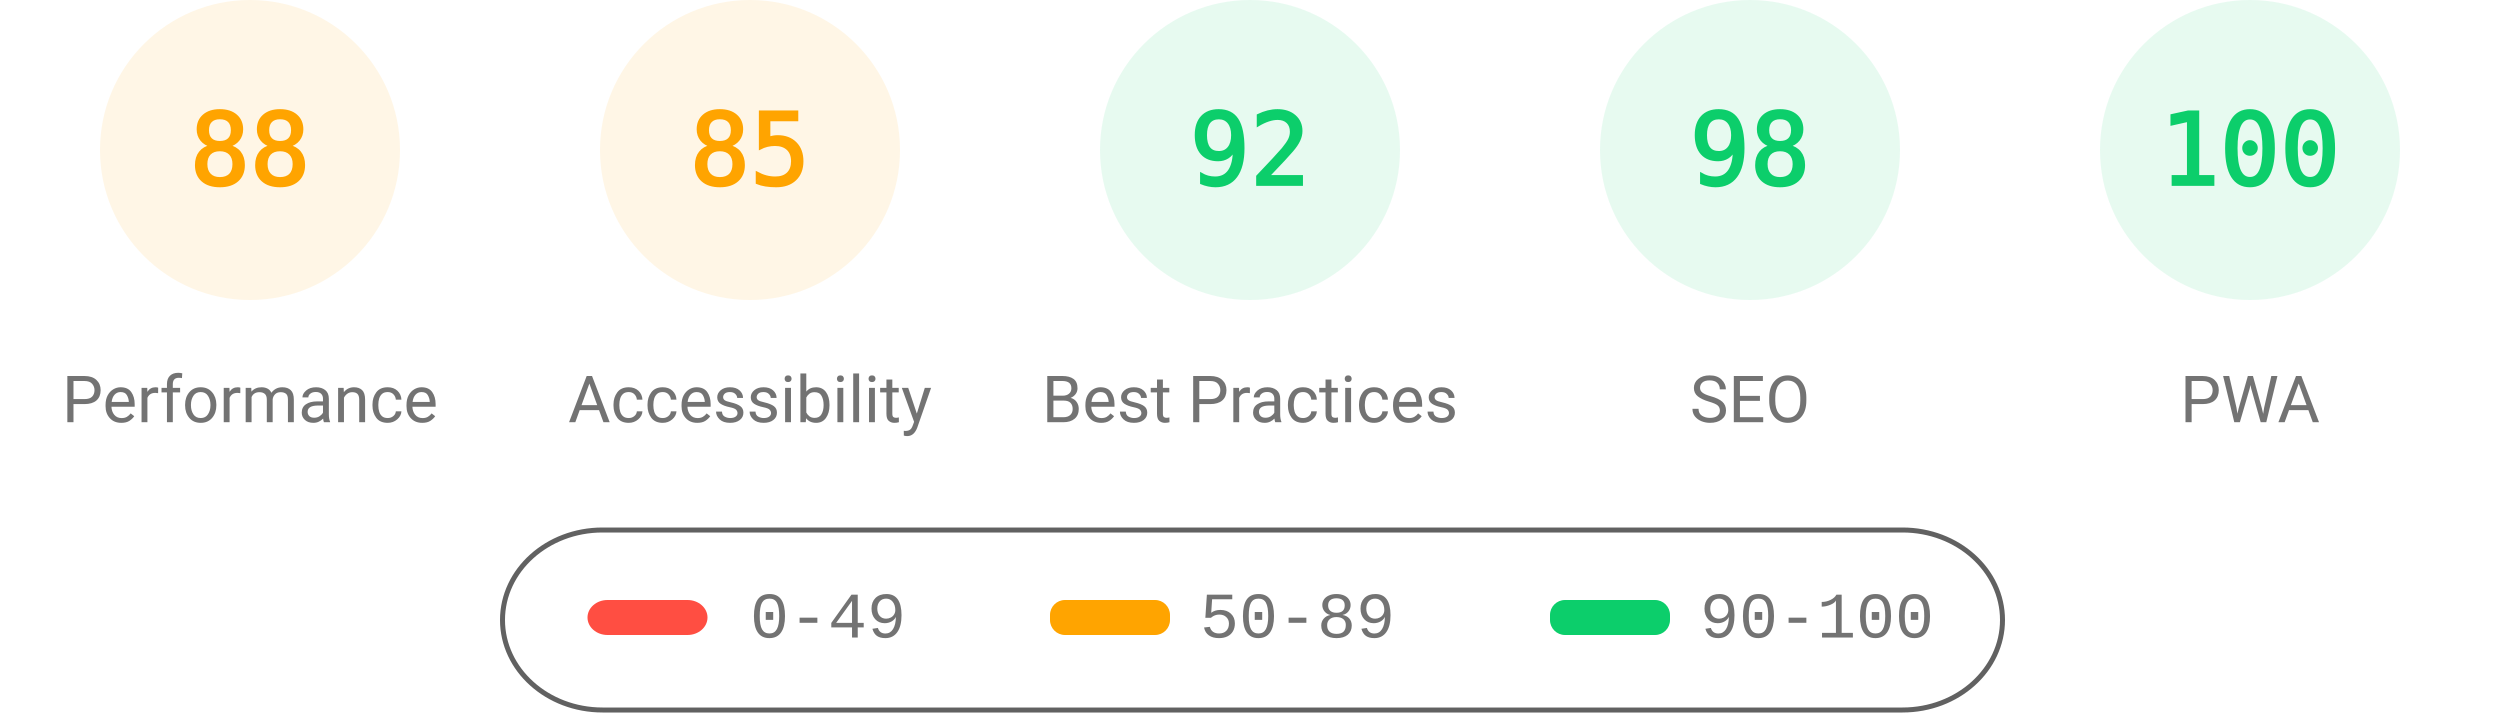
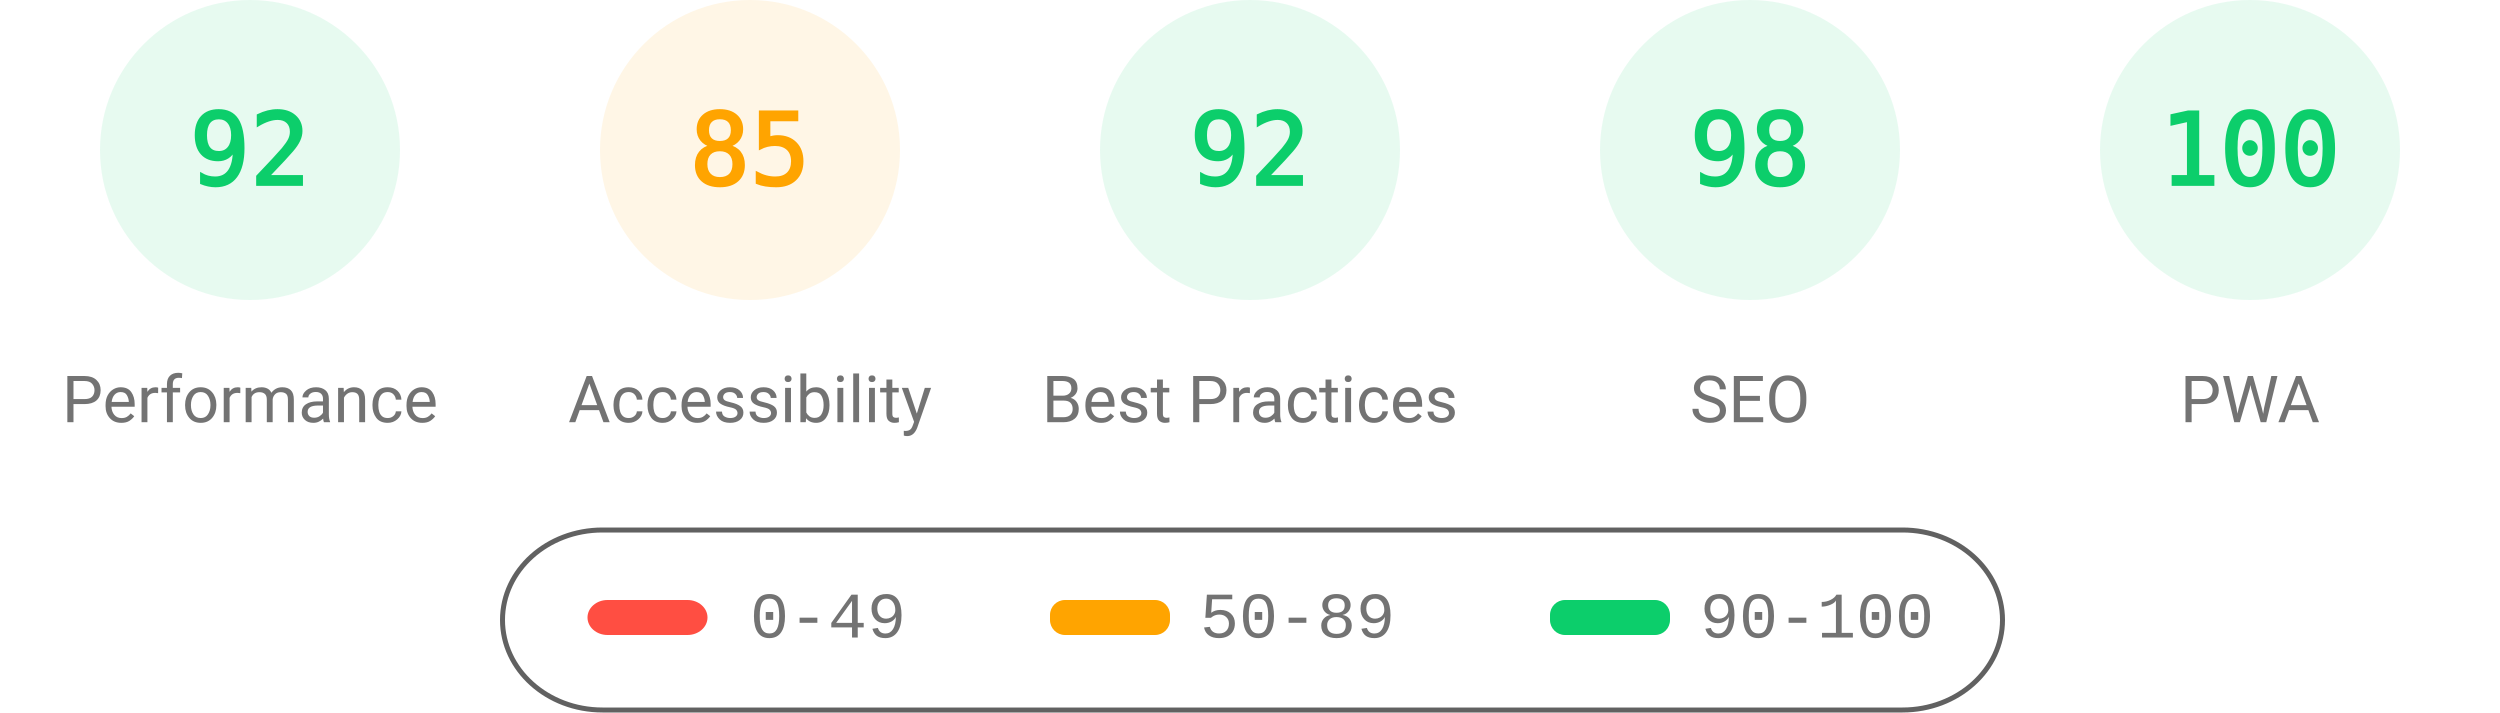
<svg xmlns="http://www.w3.org/2000/svg" class="theme" fill="none" width="1000" height="285">
  <style>
			.gauge-base {
				opacity: 0.1
			}
			.gauge-arc {
				fill: none;
				animation-delay: 250ms;
				stroke-linecap: round;
				transform: rotate(-90deg);
				transform-origin: 100px 60px;
				animation: load-gauge 1s ease forwards
			}
			.guage-text {
				font-size: 40px;
				font-family: monospace;
				text-align: center
			}
			.guage-red {
				color: #ff4e42;
				fill: #ff4e42;
				stroke: #ff4e42
			}
			.guage-orange {
				color: #ffa400;
				fill: #ffa400;
				stroke: #ffa400
			}
			.guage-green {
				color: #0cce6b;
				fill: #0cce6b;
				stroke: #0cce6b
			}
			.theme .guage-undefined {
				color: #5c5c5c;
				fill: #5c5c5c;
				stroke: #5c5c5c
			}
			.guage-title {
				stroke: none;
				font-size: 26px;
				line-height: 26px;
				font-family: Roboto, Halvetica, Arial, sans-serif
			}
			.metric.guage-title {
				font-family: 'Courier New', Courier, monospace
			}
			.theme .guage-title {
				color: #737373;
				fill: #737373
			}
			@keyframes load-gauge {
				from {
					stroke-dasharray: 0 352.858
				}
			}
			.theme
				stroke: #616161
			}
		</style>
-   <svg class="guage-div guage-perf guage-orange" viewBox="0 0 200 200" width="200" height="200" x="0" y="0">
+   <svg class="guage-div guage-perf guage-green" viewBox="0 0 200 200" width="200" height="200" x="0" y="0">
    <circle class="gauge-base" r="56" cx="100" cy="60" stroke-width="8" />
-     <circle class="gauge-arc guage-arc-1" r="56" cx="100" cy="60" stroke-width="8" style="stroke-dasharray: 316.8, 43.2;" />
-     <text class="guage-text" x="100px" y="60px" alignment-baseline="central" dominant-baseline="central" text-anchor="middle">88</text>
+     <circle class="gauge-arc guage-arc-1" r="56" cx="100" cy="60" stroke-width="8" style="stroke-dasharray: 331.2, 28.8;" />
+     <text class="guage-text" x="100px" y="60px" alignment-baseline="central" dominant-baseline="central" text-anchor="middle">92</text>
    <text class="guage-title" x="100px" y="160px" alignment-baseline="central" dominant-baseline="central" text-anchor="middle">Performance</text>
  </svg>
  <svg class="guage-div guage-acc guage-orange" viewBox="0 0 200 200" width="200" height="200" x="200" y="0">
    <circle class="gauge-base" r="56" cx="100" cy="60" stroke-width="8" />
    <circle class="gauge-arc guage-arc-2" r="56" cx="100" cy="60" stroke-width="8" style="stroke-dasharray: 306;" />
    <text class="guage-text" x="100px" y="60px" alignment-baseline="central" dominant-baseline="central" text-anchor="middle">85</text>
    <text class="guage-title" x="100px" y="160px" alignment-baseline="central" dominant-baseline="central" text-anchor="middle">Accessibility</text>
  </svg>
  <svg class="guage-div guage-best guage-green" viewBox="0 0 200 200" width="200" height="200" x="400" y="0">
    <circle class="gauge-base" r="56" cx="100" cy="60" stroke-width="8" />
    <circle class="gauge-arc guage-arc-3" r="56" cx="100" cy="60" stroke-width="8" style="stroke-dasharray: 331.2, 28.8;" />
    <text class="guage-text" x="100px" y="60px" alignment-baseline="central" dominant-baseline="central" text-anchor="middle">92</text>
    <text class="guage-title" x="100px" y="160px" alignment-baseline="central" dominant-baseline="central" text-anchor="middle">Best Practices</text>
  </svg>
  <svg class="guage-div guage-seo guage-green" viewBox="0 0 200 200" width="200" height="200" x="600" y="0">
    <circle class="gauge-base" r="56" cx="100" cy="60" stroke-width="8" />
    <circle class="gauge-arc guage-arc-4" r="56" cx="100" cy="60" stroke-width="8" style="stroke-dasharray: 352.8,7.2;" />
    <text class="guage-text" x="100px" y="60px" alignment-baseline="central" dominant-baseline="central" text-anchor="middle">98</text>
    <text class="guage-title" x="100px" y="160px" alignment-baseline="central" dominant-baseline="central" text-anchor="middle">SEO</text>
  </svg>
  <svg class="guage-div guage-pwa guage-green" viewBox="0 0 200 200" width="200" height="200" x="800" y="0">
    <circle class="gauge-base" r="56" cx="100" cy="60" stroke-width="8" />
    <circle class="gauge-arc guage-arc-4" r="56" cx="100" cy="60" stroke-width="8" style="stroke-dasharray: 360, 0;" />
    <text class="guage-text" x="100px" y="60px" alignment-baseline="central" dominant-baseline="central" text-anchor="middle">100</text>
    <text class="guage-title" x="100px" y="160px" alignment-baseline="central" dominant-baseline="central" text-anchor="middle">PWA</text>
  </svg>
  <svg width="604" height="76" x="200" y="210">
    <g>
      <rect fill="none" id="canvas_background" height="80" width="604" y="-1" x="-1" />
      <g display="none" overflow="visible" y="0" x="0" height="100%" width="100%" id="canvasGrid">
        <rect fill="url(#gridpattern)" stroke-width="0" y="0" x="0" height="100%" width="100%" />
      </g>
    </g>
    <g>
      <rect fill-opacity="0" stroke="#616161" stroke-width="2" rx="40" id="svg_2" height="72" width="600" y="2" x="1" fill="#000000" />
      <rect stroke="#000" rx="8" id="svg_3" height="14" width="48" y="30" x="35" stroke-opacity="null" stroke-width="0" fill="#ff4e42" />
      <rect stroke="#000" rx="6" id="svg_4" height="14" width="48" y="30" x="220" stroke-opacity="null" stroke-width="0" fill="#ffa400" />
      <rect stroke="#000" rx="6" id="svg_5" height="14" width="48" y="30" x="420" stroke-opacity="null" stroke-width="0" fill="#0cce6b" />
      <text xml:space="preserve" text-anchor="start" font-family="'Courier New', Courier, monospace" font-size="26" id="svg_6" y="45" x="100" stroke-opacity="null" stroke-width="0" stroke="#000" fill="#737373">0-49</text>
      <text xml:space="preserve" text-anchor="start" font-family="'Courier New', Courier, monospace" font-size="26" id="svg_7" y="45" x="280" stroke-opacity="null" stroke-width="0" stroke="#000" fill="#737373">50-89</text>
      <text xml:space="preserve" text-anchor="start" font-family="'Courier New', Courier, monospace" font-size="26" id="svg_8" y="45" x="480" stroke-opacity="null" stroke-width="0" stroke="#000" fill="#737373">90-100</text>
    </g>
  </svg>
</svg>
